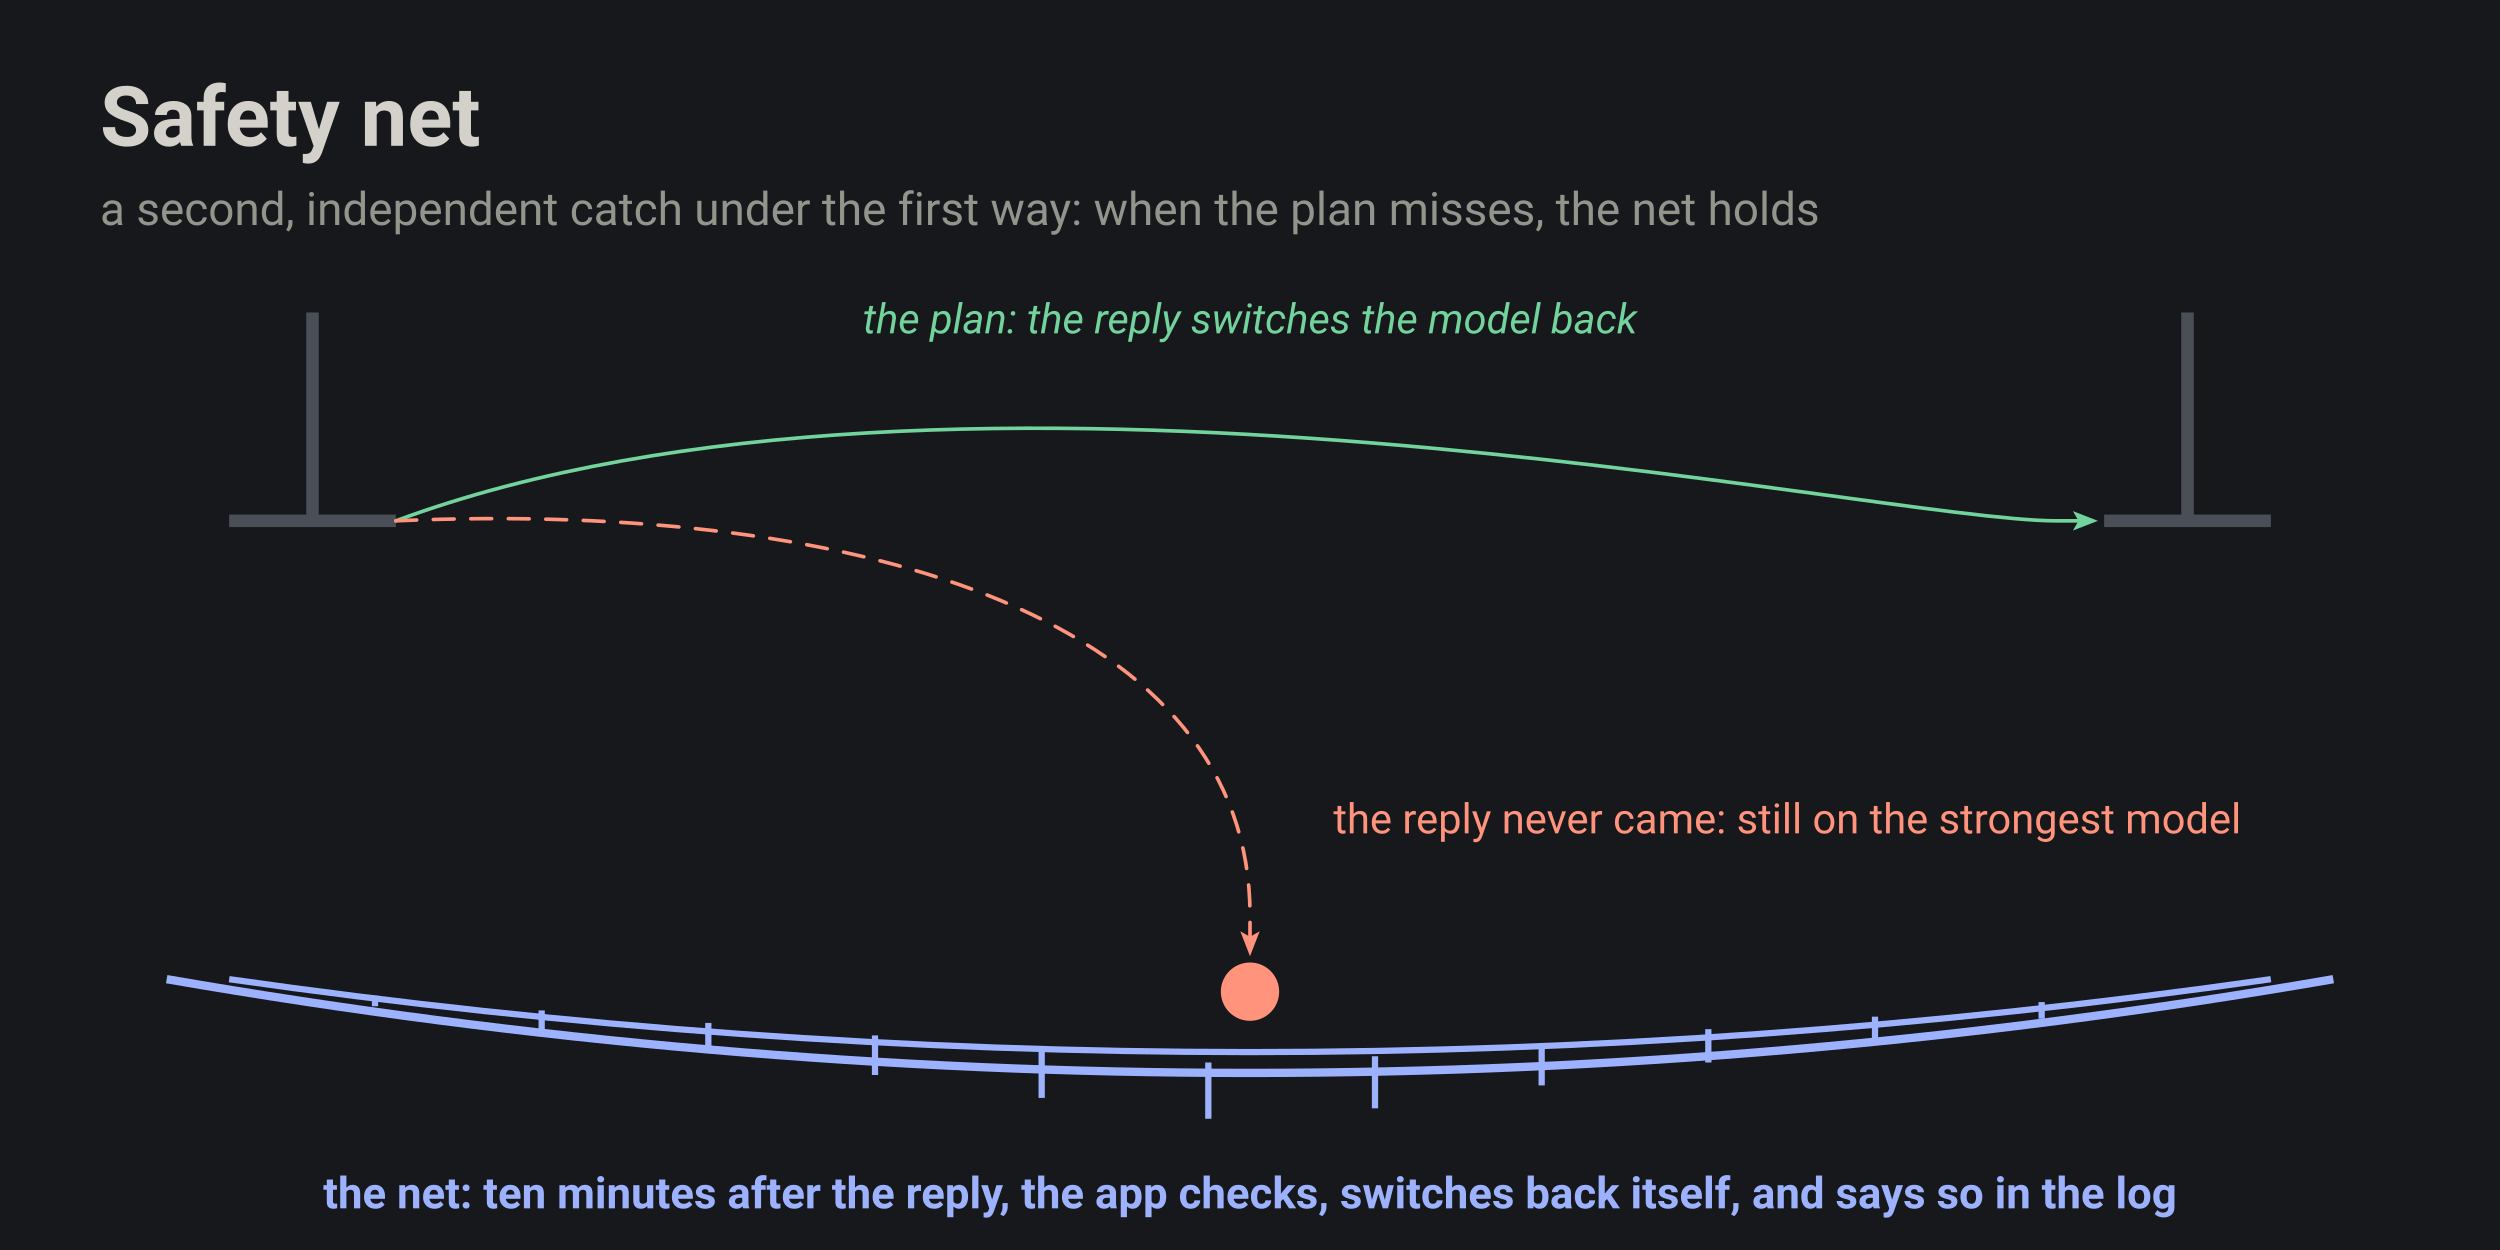
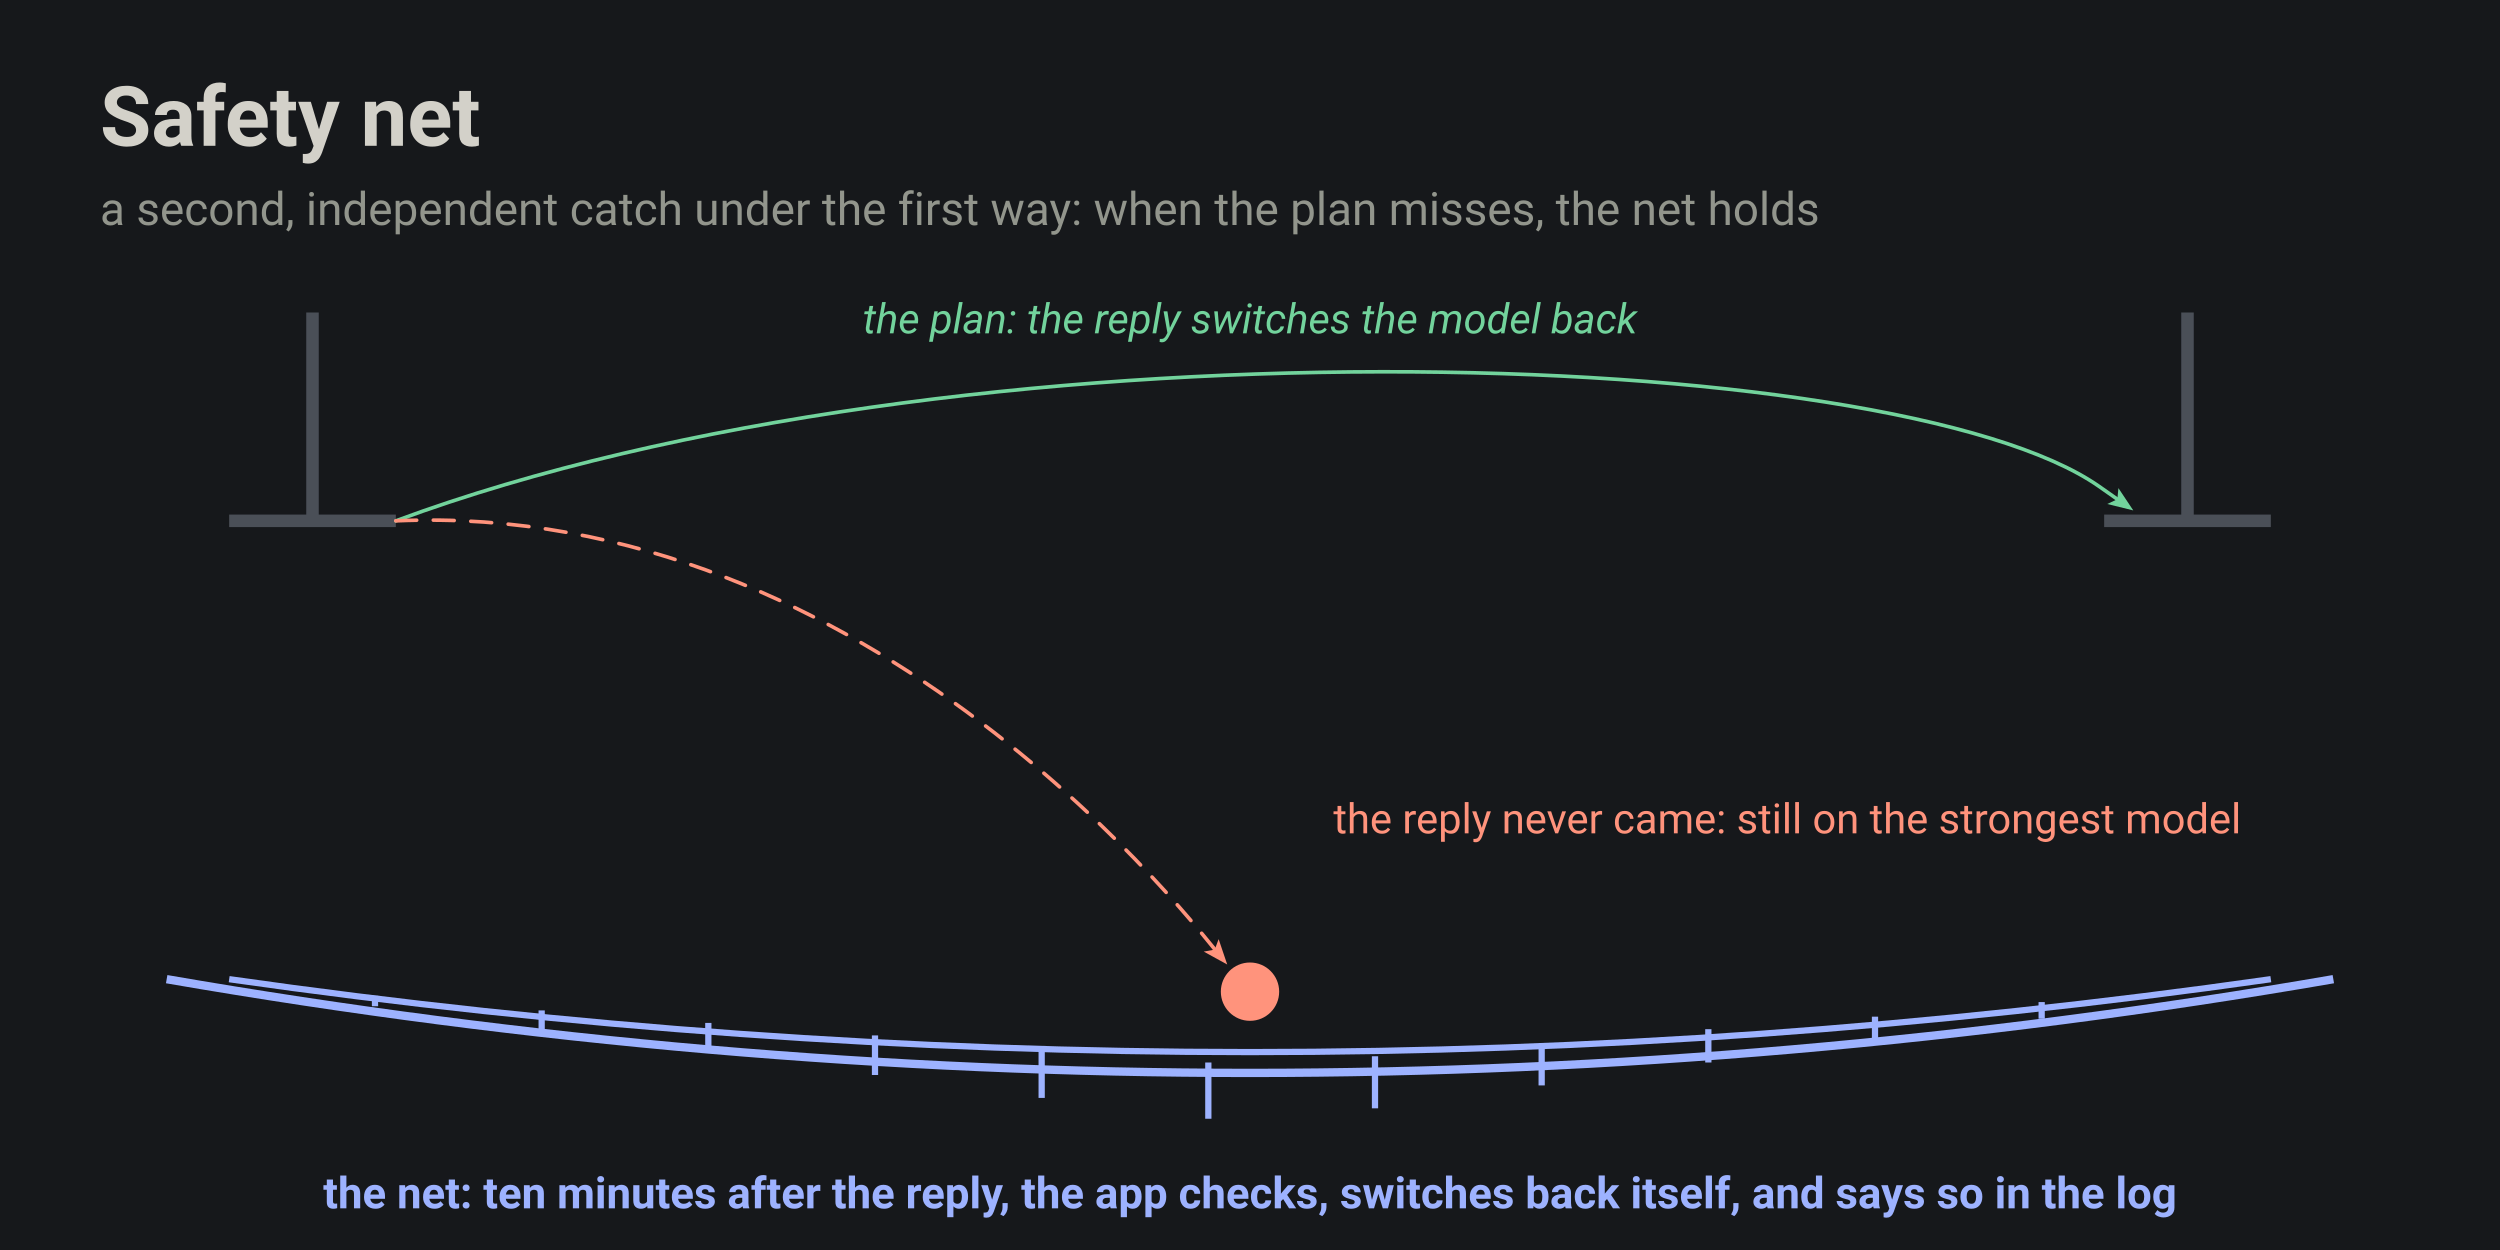
<svg xmlns="http://www.w3.org/2000/svg" viewBox="0 0 1200 600" font-family="system-ui, -apple-system, 'Segoe UI', Roboto, sans-serif">
  <rect width="1200" height="600" fill="#16181b" />
  <defs>
    <marker id="a56DB3A" viewBox="0 0 12 12" refX="8" refY="6" markerUnits="userSpaceOnUse" markerWidth="16" markerHeight="16" orient="auto-start-reverse">
      <path d="M2 2.5 L11 6 L2 9.5 L4 6 z" fill="#72d39c" stroke-linejoin="round" />
    </marker>
    <marker id="aFF6B6B" viewBox="0 0 12 12" refX="8" refY="6" markerUnits="userSpaceOnUse" markerWidth="16" markerHeight="16" orient="auto-start-reverse">
      <path d="M2 2.5 L11 6 L2 9.5 L4 6 z" fill="#ff937c" stroke-linejoin="round" />
    </marker>
  </defs>
  <text x="48" y="70" fill="#d3d1c9" font-size="40" font-weight="700">Safety net</text>
  <text x="48" y="108" fill="#92958c" font-size="22">a second, independent catch under the first way: when the plan misses, the net holds</text>
  <line x1="150" y1="150" x2="150" y2="250" stroke="#4a4f57" stroke-width="6" />
  <line x1="110" y1="250" x2="190" y2="250" stroke="#4a4f57" stroke-width="6" />
  <line x1="1050" y1="150" x2="1050" y2="250" stroke="#4a4f57" stroke-width="6" />
  <line x1="1010" y1="250" x2="1090" y2="250" stroke="#4a4f57" stroke-width="6" />
-   <path d="M190 250 C460 150 900 250 987 250 H1003" fill="none" stroke="#72d39c" stroke-width="1.75" stroke-linecap="round" marker-end="url(#a56DB3A)" />
+   <path d="M190 250 C460 150 909.3 164.7 1007.6 233.5 L1020.7 242.7" fill="none" stroke="#72d39c" stroke-width="1.75" stroke-linecap="round" marker-end="url(#a56DB3A)" />
  <text x="600" y="160" fill="#72d39c" font-size="20" text-anchor="middle" font-style="italic">the plan: the reply switches the model back</text>
-   <path d="M190 250 C420 240 600 300 600 439 V455" fill="none" stroke="#ff937c" stroke-width="1.75" stroke-dasharray="10 8" stroke-linecap="round" marker-end="url(#aFF6B6B)" />
+   <path d="M190 250 C420 240 576.2 447.6 586.5 459.9" fill="none" stroke="#ff937c" stroke-width="1.75" stroke-dasharray="10 8" stroke-linecap="round" marker-end="url(#aFF6B6B)" />
  <text x="640" y="400" fill="#ff937c" font-size="20" text-anchor="start">the reply never came: still on the strongest model</text>
  <path d="M80 470 Q600 560 1120 470" fill="none" stroke="#9db2ff" stroke-width="4" />
  <path d="M110 470 Q600 540 1090 470" fill="none" stroke="#9db2ff" stroke-width="3" />
  <line x1="180" y1="478" x2="180" y2="483" stroke="#9db2ff" stroke-width="3" />
  <line x1="260" y1="485" x2="260" y2="494" stroke="#9db2ff" stroke-width="3" />
  <line x1="340" y1="491" x2="340" y2="505" stroke="#9db2ff" stroke-width="3" />
  <line x1="420" y1="497" x2="420" y2="516" stroke="#9db2ff" stroke-width="3" />
  <line x1="500" y1="504" x2="500" y2="527" stroke="#9db2ff" stroke-width="3" />
  <line x1="580" y1="510" x2="580" y2="537" stroke="#9db2ff" stroke-width="3" />
  <line x1="660" y1="507" x2="660" y2="532" stroke="#9db2ff" stroke-width="3" />
  <line x1="740" y1="501" x2="740" y2="521" stroke="#9db2ff" stroke-width="3" />
  <line x1="820" y1="494" x2="820" y2="510" stroke="#9db2ff" stroke-width="3" />
  <line x1="900" y1="488" x2="900" y2="500" stroke="#9db2ff" stroke-width="3" />
  <line x1="980" y1="481" x2="980" y2="489" stroke="#9db2ff" stroke-width="3" />
  <circle cx="600" cy="476" r="14" fill="#ff937c" />
  <text x="600" y="580" fill="#9db2ff" font-size="21" text-anchor="middle" font-weight="700">the net: ten minutes after the reply, the app checks, switches back itself, and says so in the log</text>
</svg>
